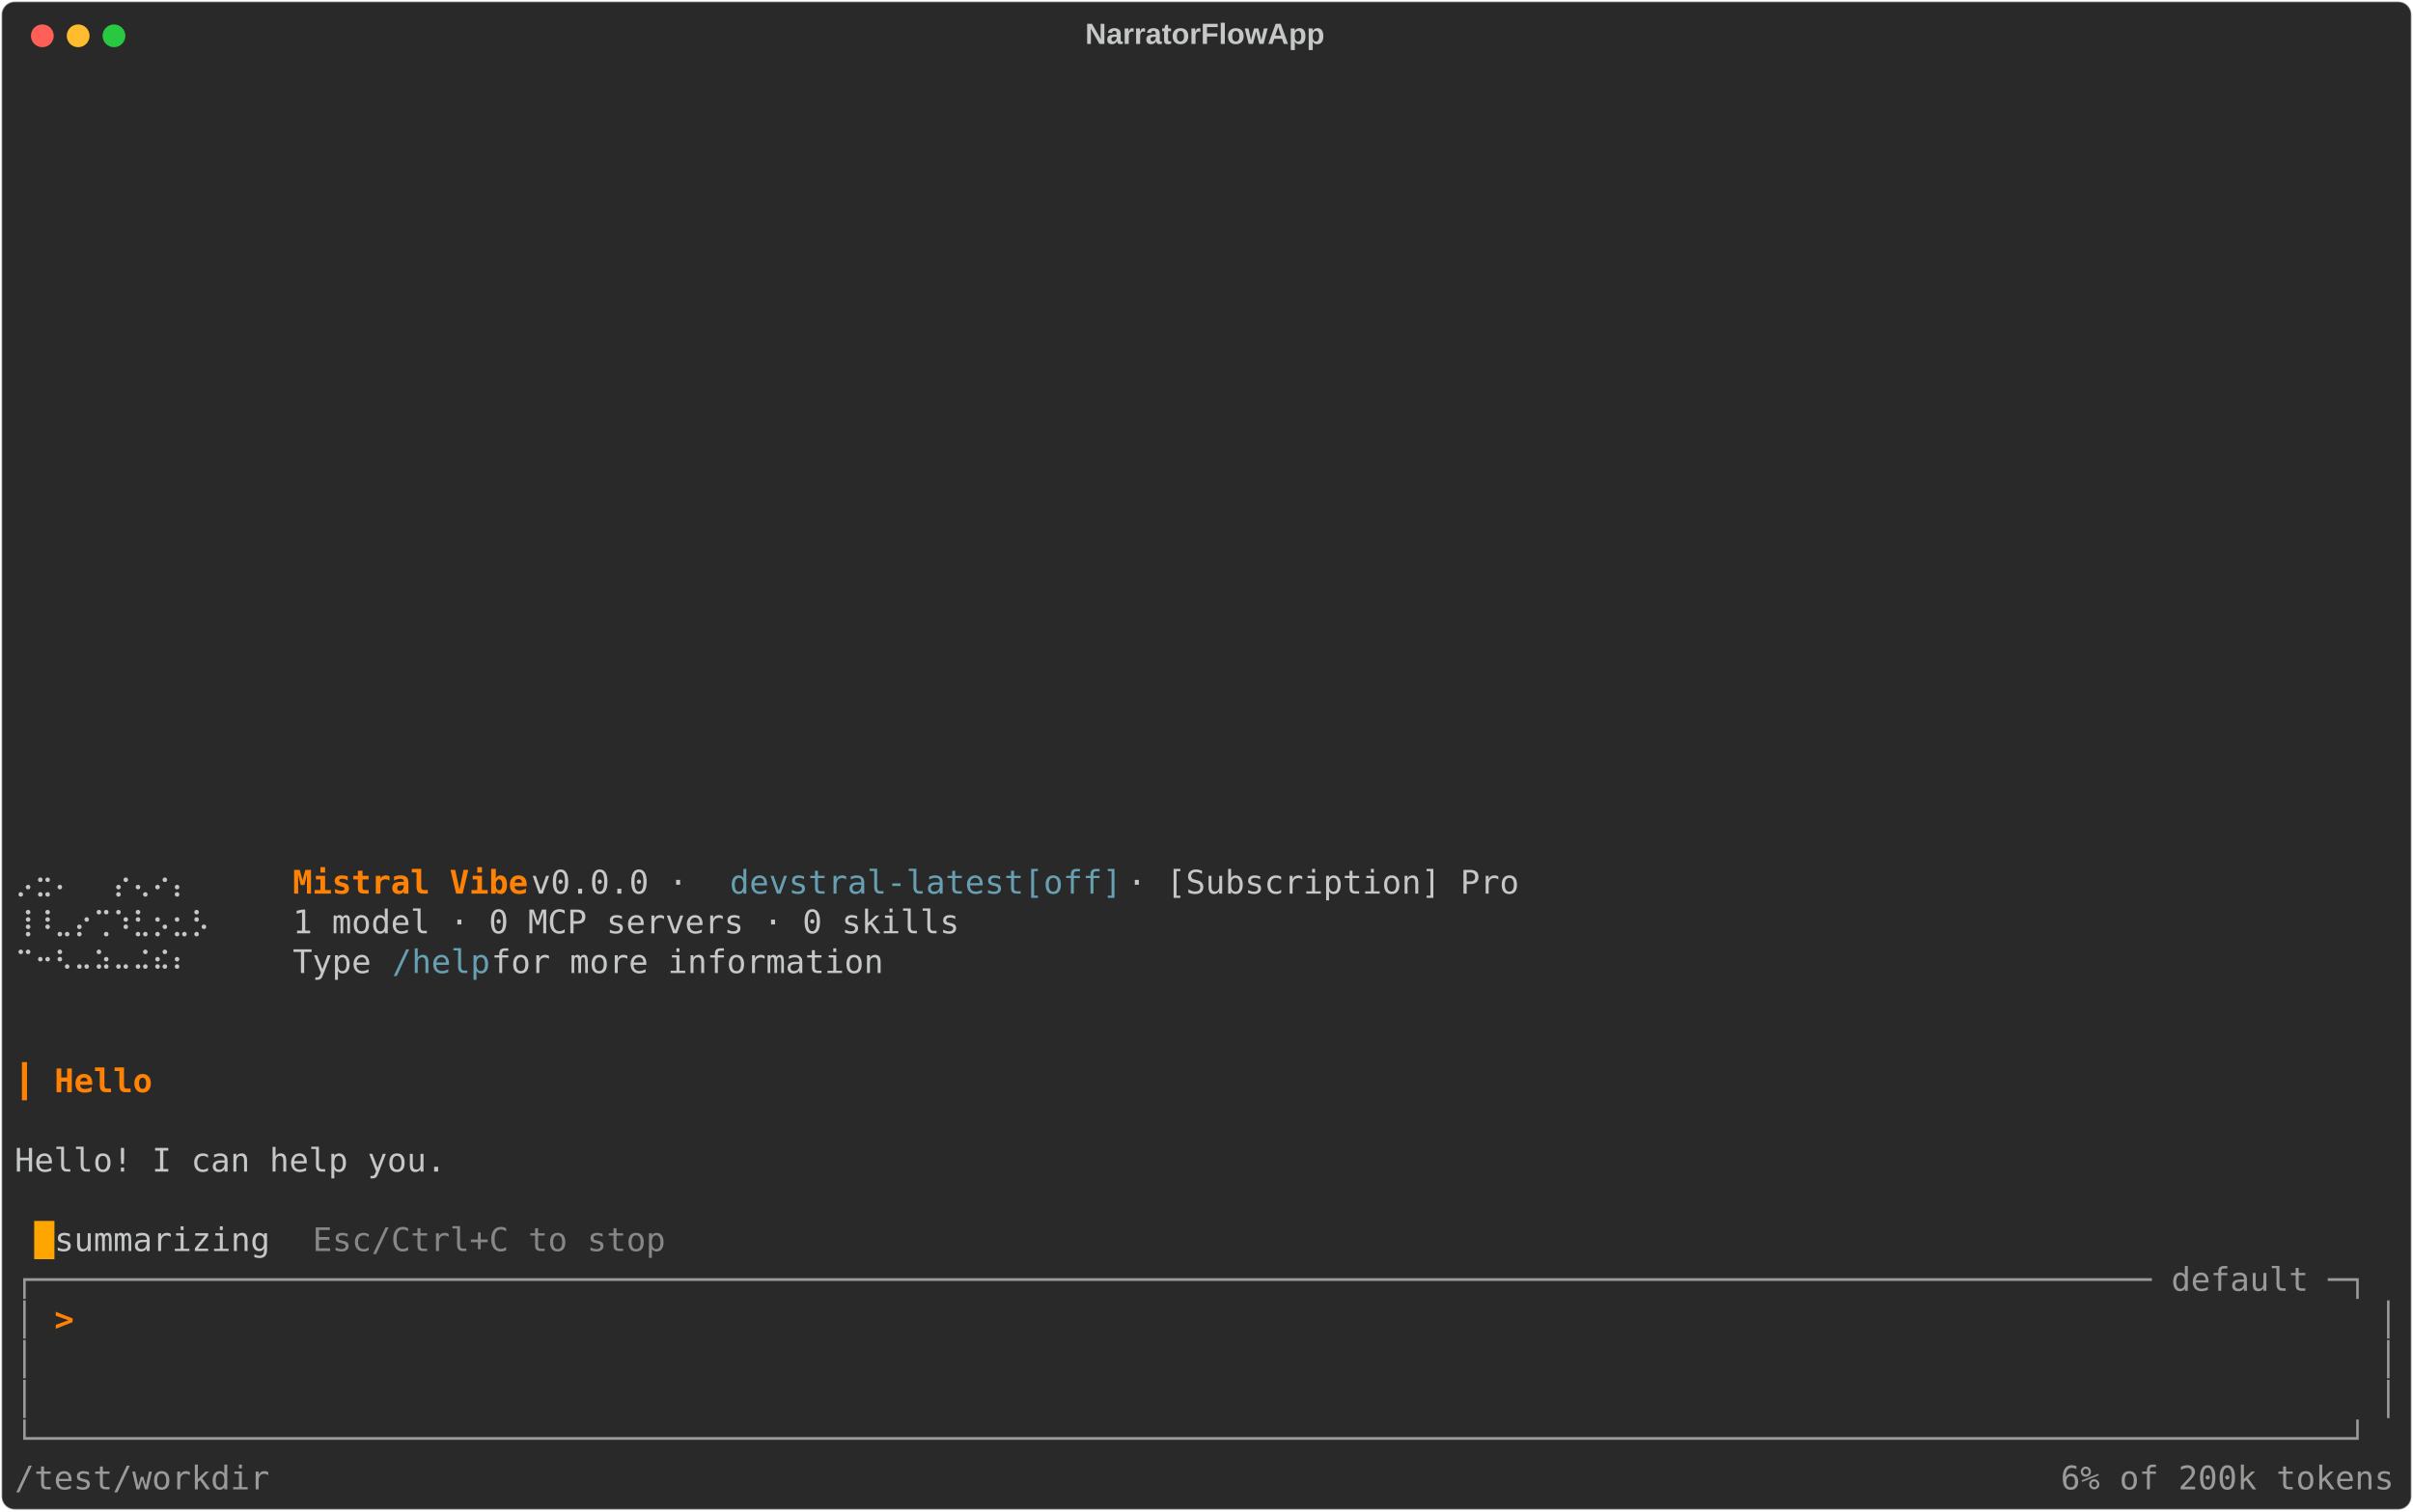
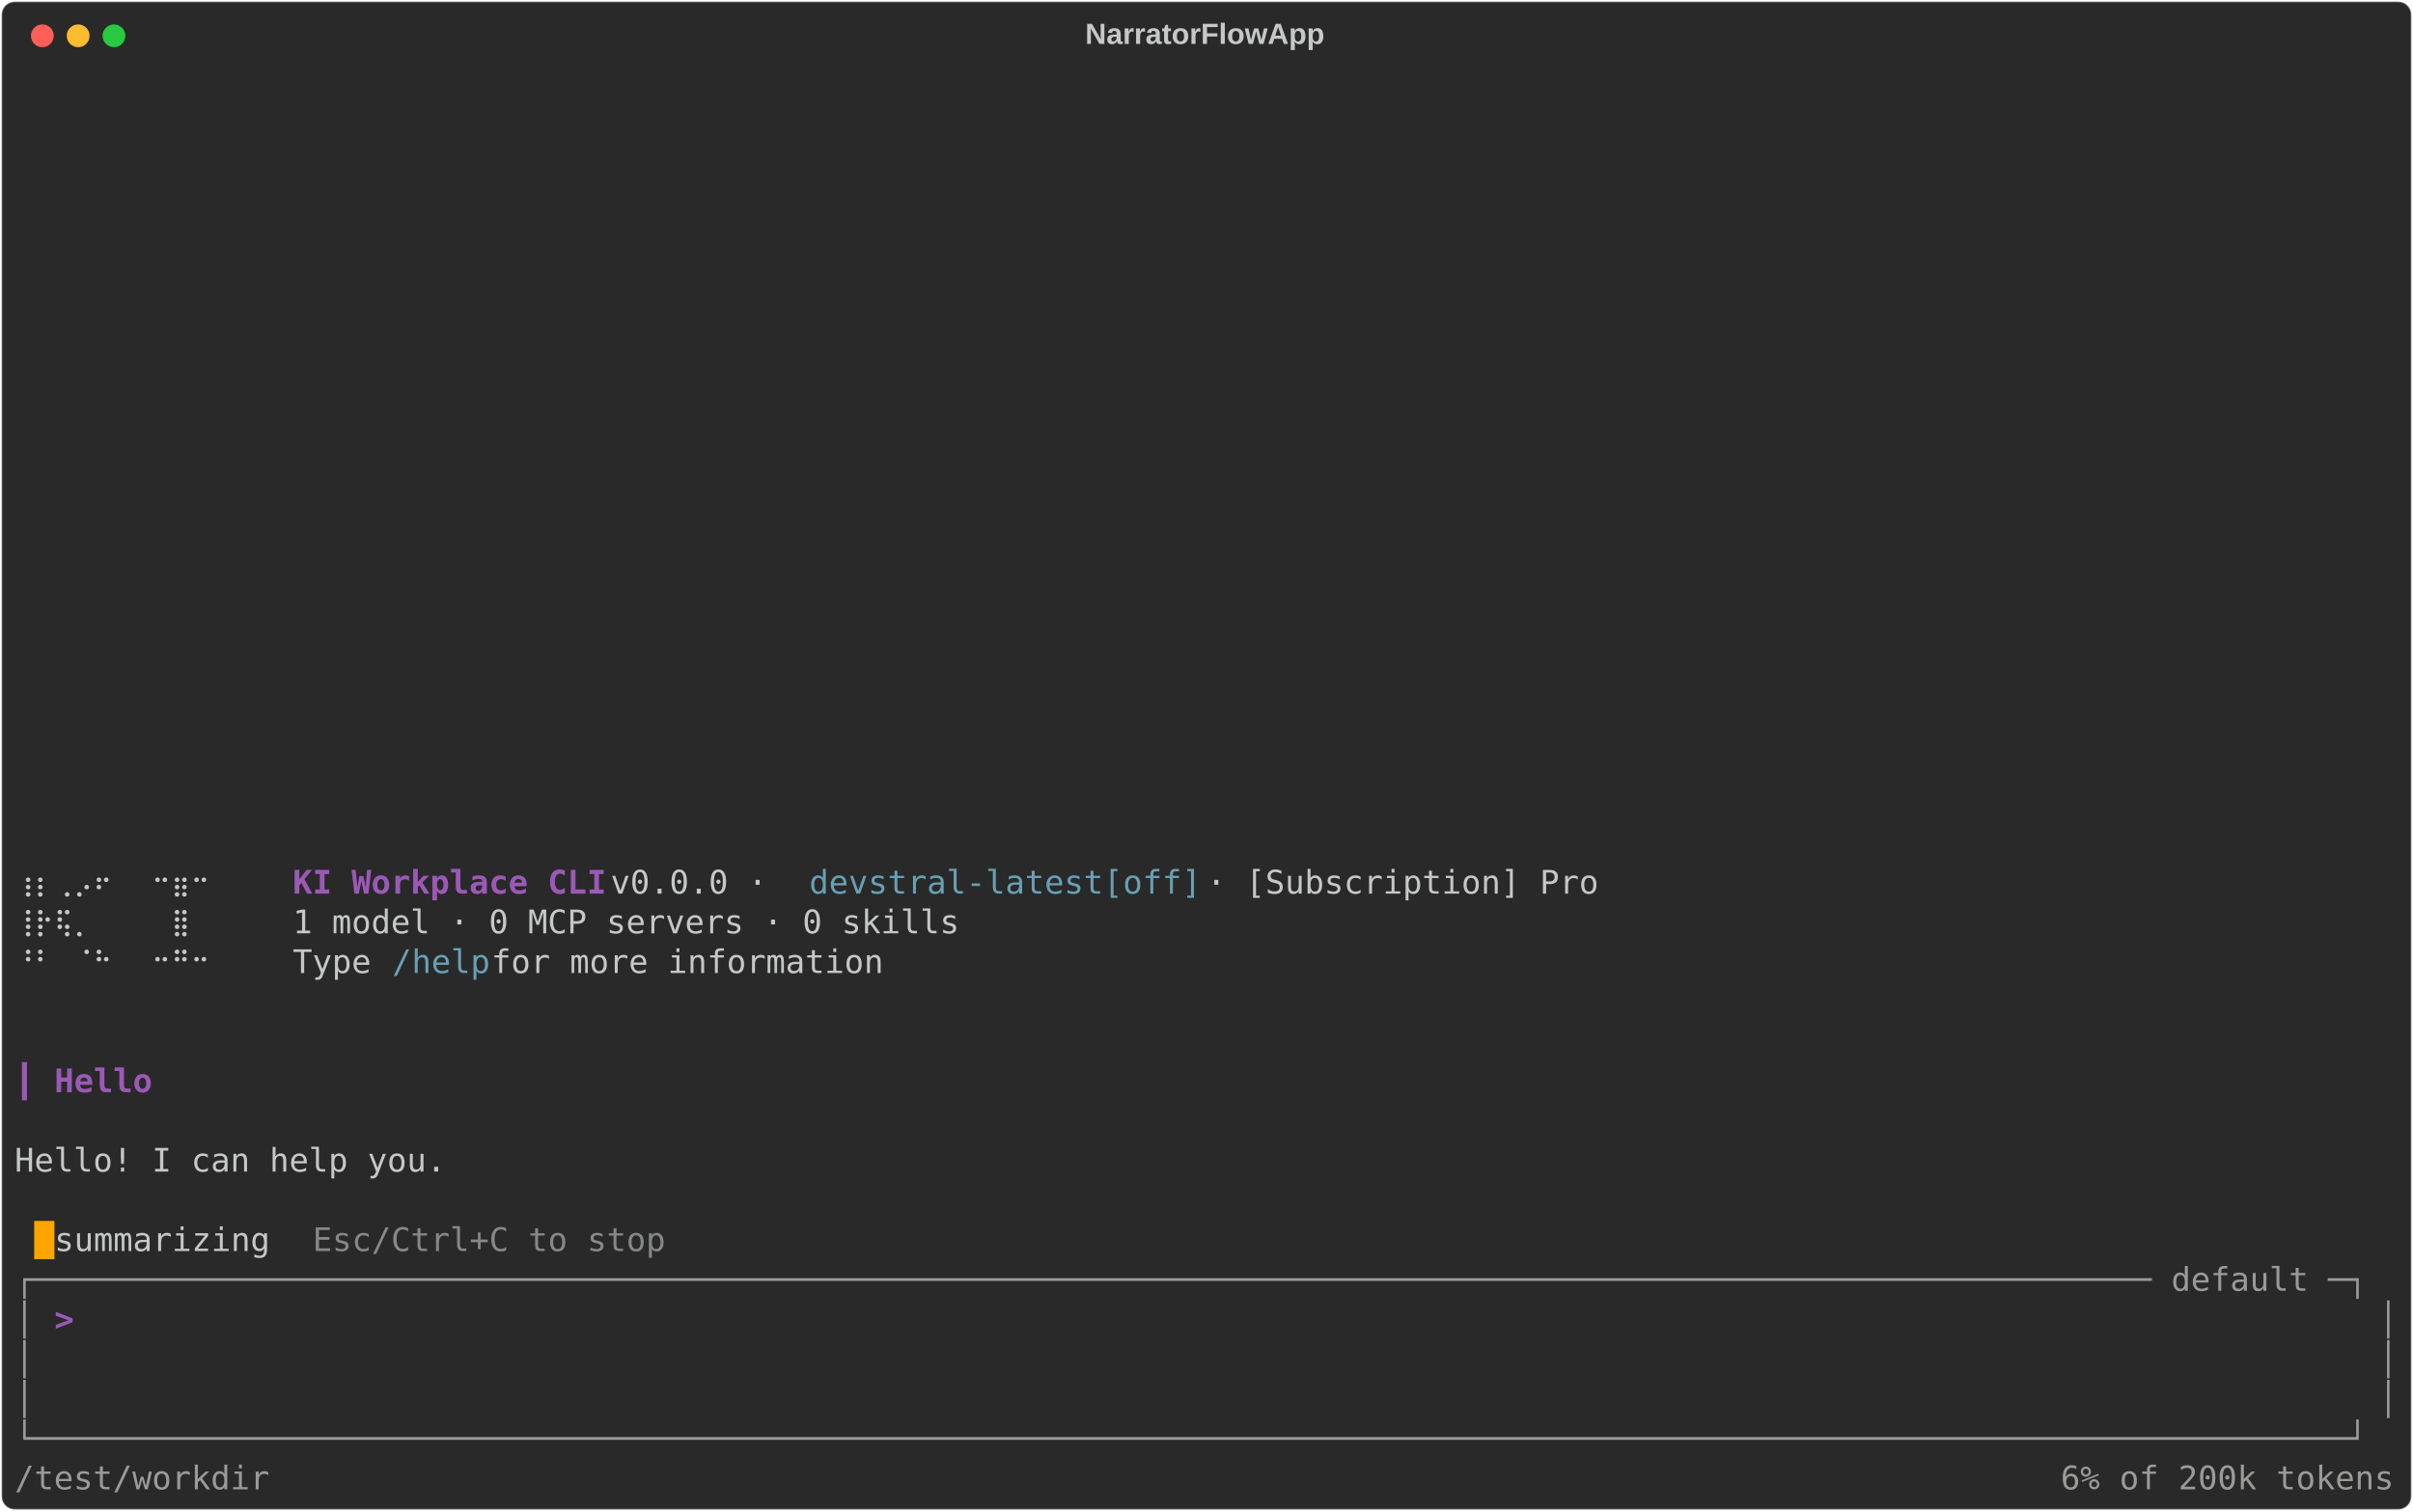
<svg xmlns="http://www.w3.org/2000/svg" class="rich-terminal" viewBox="0 0 1482 928.4">
  <style>

    @font-face {
        font-family: "Fira Code";
        src: local("FiraCode-Regular"),
                url("https://cdnjs.cloudflare.com/ajax/libs/firacode/6.2.0/woff2/FiraCode-Regular.woff2") format("woff2"),
                url("https://cdnjs.cloudflare.com/ajax/libs/firacode/6.2.0/woff/FiraCode-Regular.woff") format("woff");
        font-style: normal;
        font-weight: 400;
    }
    @font-face {
        font-family: "Fira Code";
        src: local("FiraCode-Bold"),
                url("https://cdnjs.cloudflare.com/ajax/libs/firacode/6.2.0/woff2/FiraCode-Bold.woff2") format("woff2"),
                url("https://cdnjs.cloudflare.com/ajax/libs/firacode/6.2.0/woff/FiraCode-Bold.woff") format("woff");
        font-style: bold;
        font-weight: 700;
    }

    .terminal-matrix {
        font-family: Fira Code, monospace;
        font-size: 20px;
        line-height: 24.4px;
        font-variant-east-asian: full-width;
    }

    .terminal-title {
        font-size: 18px;
        font-weight: bold;
        font-family: arial;
    }

    .terminal-r1 { fill: #c5c8c6 }
- .terminal-r2 { fill: #ff8205;font-weight: bold }
+ .terminal-r2 { fill: #9b59b6;font-weight: bold }
.terminal-r3 { fill: #68a0b3 }
- .terminal-r4 { fill: #ff8205 }
+ .terminal-r4 { fill: #9b59b6 }
.terminal-r5 { fill: #ffa500;font-weight: bold }
.terminal-r6 { fill: #868887 }
.terminal-r7 { fill: #9a9b99 }
    </style>
  <defs>
    <clipPath id="terminal-clip-terminal">
      <rect x="0" y="0" width="1463.0" height="877.4" />
    </clipPath>
    <clipPath id="terminal-line-0">
      <rect x="0" y="1.5" width="1464" height="24.65" />
    </clipPath>
    <clipPath id="terminal-line-1">
      <rect x="0" y="25.9" width="1464" height="24.65" />
    </clipPath>
    <clipPath id="terminal-line-2">
      <rect x="0" y="50.3" width="1464" height="24.65" />
    </clipPath>
    <clipPath id="terminal-line-3">
      <rect x="0" y="74.7" width="1464" height="24.65" />
    </clipPath>
    <clipPath id="terminal-line-4">
      <rect x="0" y="99.1" width="1464" height="24.65" />
    </clipPath>
    <clipPath id="terminal-line-5">
      <rect x="0" y="123.5" width="1464" height="24.65" />
    </clipPath>
    <clipPath id="terminal-line-6">
      <rect x="0" y="147.9" width="1464" height="24.65" />
    </clipPath>
    <clipPath id="terminal-line-7">
      <rect x="0" y="172.3" width="1464" height="24.65" />
    </clipPath>
    <clipPath id="terminal-line-8">
      <rect x="0" y="196.7" width="1464" height="24.65" />
    </clipPath>
    <clipPath id="terminal-line-9">
      <rect x="0" y="221.1" width="1464" height="24.65" />
    </clipPath>
    <clipPath id="terminal-line-10">
      <rect x="0" y="245.5" width="1464" height="24.65" />
    </clipPath>
    <clipPath id="terminal-line-11">
      <rect x="0" y="269.9" width="1464" height="24.65" />
    </clipPath>
    <clipPath id="terminal-line-12">
      <rect x="0" y="294.3" width="1464" height="24.65" />
    </clipPath>
    <clipPath id="terminal-line-13">
      <rect x="0" y="318.7" width="1464" height="24.65" />
    </clipPath>
    <clipPath id="terminal-line-14">
      <rect x="0" y="343.1" width="1464" height="24.65" />
    </clipPath>
    <clipPath id="terminal-line-15">
      <rect x="0" y="367.5" width="1464" height="24.65" />
    </clipPath>
    <clipPath id="terminal-line-16">
      <rect x="0" y="391.9" width="1464" height="24.65" />
    </clipPath>
    <clipPath id="terminal-line-17">
      <rect x="0" y="416.3" width="1464" height="24.65" />
    </clipPath>
    <clipPath id="terminal-line-18">
      <rect x="0" y="440.7" width="1464" height="24.65" />
    </clipPath>
    <clipPath id="terminal-line-19">
      <rect x="0" y="465.1" width="1464" height="24.65" />
    </clipPath>
    <clipPath id="terminal-line-20">
      <rect x="0" y="489.5" width="1464" height="24.65" />
    </clipPath>
    <clipPath id="terminal-line-21">
      <rect x="0" y="513.9" width="1464" height="24.65" />
    </clipPath>
    <clipPath id="terminal-line-22">
      <rect x="0" y="538.3" width="1464" height="24.65" />
    </clipPath>
    <clipPath id="terminal-line-23">
      <rect x="0" y="562.7" width="1464" height="24.65" />
    </clipPath>
    <clipPath id="terminal-line-24">
      <rect x="0" y="587.1" width="1464" height="24.65" />
    </clipPath>
    <clipPath id="terminal-line-25">
      <rect x="0" y="611.5" width="1464" height="24.65" />
    </clipPath>
    <clipPath id="terminal-line-26">
      <rect x="0" y="635.9" width="1464" height="24.65" />
    </clipPath>
    <clipPath id="terminal-line-27">
      <rect x="0" y="660.3" width="1464" height="24.65" />
    </clipPath>
    <clipPath id="terminal-line-28">
      <rect x="0" y="684.7" width="1464" height="24.65" />
    </clipPath>
    <clipPath id="terminal-line-29">
      <rect x="0" y="709.1" width="1464" height="24.65" />
    </clipPath>
    <clipPath id="terminal-line-30">
      <rect x="0" y="733.5" width="1464" height="24.65" />
    </clipPath>
    <clipPath id="terminal-line-31">
      <rect x="0" y="757.9" width="1464" height="24.65" />
    </clipPath>
    <clipPath id="terminal-line-32">
      <rect x="0" y="782.3" width="1464" height="24.65" />
    </clipPath>
    <clipPath id="terminal-line-33">
      <rect x="0" y="806.7" width="1464" height="24.65" />
    </clipPath>
    <clipPath id="terminal-line-34">
      <rect x="0" y="831.1" width="1464" height="24.65" />
    </clipPath>
  </defs>
  <rect fill="#292929" stroke="rgba(255,255,255,0.35)" stroke-width="1" x="1" y="1" width="1480" height="926.4" rx="8" />
  <text class="terminal-title" fill="#c5c8c6" text-anchor="middle" x="740" y="27">NarratorFlowApp</text>
  <g transform="translate(26,22)">
    <circle cx="0" cy="0" r="7" fill="#ff5f57" />
    <circle cx="22" cy="0" r="7" fill="#febc2e" />
    <circle cx="44" cy="0" r="7" fill="#28c840" />
  </g>
  <g transform="translate(9, 41)" clip-path="url(#terminal-clip-terminal)">
    <g class="terminal-matrix">
      <text class="terminal-r1" x="1464" y="20" textLength="12.2" clip-path="url(#terminal-line-0)">
</text>
      <text class="terminal-r1" x="1464" y="44.4" textLength="12.2" clip-path="url(#terminal-line-1)">
</text>
      <text class="terminal-r1" x="1464" y="68.8" textLength="12.2" clip-path="url(#terminal-line-2)">
</text>
      <text class="terminal-r1" x="1464" y="93.2" textLength="12.2" clip-path="url(#terminal-line-3)">
</text>
      <text class="terminal-r1" x="1464" y="117.6" textLength="12.2" clip-path="url(#terminal-line-4)">
</text>
      <text class="terminal-r1" x="1464" y="142" textLength="12.2" clip-path="url(#terminal-line-5)">
</text>
      <text class="terminal-r1" x="1464" y="166.4" textLength="12.2" clip-path="url(#terminal-line-6)">
</text>
      <text class="terminal-r1" x="1464" y="190.8" textLength="12.2" clip-path="url(#terminal-line-7)">
</text>
      <text class="terminal-r1" x="1464" y="215.2" textLength="12.2" clip-path="url(#terminal-line-8)">
</text>
      <text class="terminal-r1" x="1464" y="239.6" textLength="12.2" clip-path="url(#terminal-line-9)">
</text>
      <text class="terminal-r1" x="1464" y="264" textLength="12.2" clip-path="url(#terminal-line-10)">
</text>
      <text class="terminal-r1" x="1464" y="288.4" textLength="12.2" clip-path="url(#terminal-line-11)">
</text>
      <text class="terminal-r1" x="1464" y="312.8" textLength="12.2" clip-path="url(#terminal-line-12)">
</text>
      <text class="terminal-r1" x="1464" y="337.2" textLength="12.2" clip-path="url(#terminal-line-13)">
</text>
      <text class="terminal-r1" x="1464" y="361.6" textLength="12.2" clip-path="url(#terminal-line-14)">
</text>
      <text class="terminal-r1" x="1464" y="386" textLength="12.2" clip-path="url(#terminal-line-15)">
</text>
      <text class="terminal-r1" x="1464" y="410.4" textLength="12.2" clip-path="url(#terminal-line-16)">
</text>
      <text class="terminal-r1" x="1464" y="434.8" textLength="12.2" clip-path="url(#terminal-line-17)">
</text>
      <text class="terminal-r1" x="1464" y="459.2" textLength="12.2" clip-path="url(#terminal-line-18)">
</text>
      <text class="terminal-r1" x="1464" y="483.6" textLength="12.2" clip-path="url(#terminal-line-19)">
</text>
-       <text class="terminal-r1" x="0" y="508" textLength="134.2" clip-path="url(#terminal-line-20)">  ⡠⣒⠄  ⡔⢄⠔⡄</text>
-       <text class="terminal-r2" x="170.8" y="508" textLength="146.4" clip-path="url(#terminal-line-20)">Mistral Vibe</text>
-       <text class="terminal-r1" x="317.2" y="508" textLength="122" clip-path="url(#terminal-line-20)"> v0.0.0 · </text>
-       <text class="terminal-r3" x="439.2" y="508" textLength="244" clip-path="url(#terminal-line-20)">devstral-latest[off]</text>
-       <text class="terminal-r1" x="683.2" y="508" textLength="256.2" clip-path="url(#terminal-line-20)"> · [Subscription] Pro</text>
+       <text class="terminal-r1" x="0" y="508" textLength="134.2" clip-path="url(#terminal-line-20)">⢰⡆⢀⡠⠖  ⠒⣶⠒ </text>
+       <text class="terminal-r2" x="170.8" y="508" textLength="195.2" clip-path="url(#terminal-line-20)">KI Workplace CLI</text>
+       <text class="terminal-r1" x="366" y="508" textLength="122" clip-path="url(#terminal-line-20)"> v0.0.0 · </text>
+       <text class="terminal-r3" x="488" y="508" textLength="244" clip-path="url(#terminal-line-20)">devstral-latest[off]</text>
+       <text class="terminal-r1" x="732" y="508" textLength="256.2" clip-path="url(#terminal-line-20)"> · [Subscription] Pro</text>
      <text class="terminal-r1" x="1464" y="508" textLength="12.2" clip-path="url(#terminal-line-20)">
</text>
-       <text class="terminal-r1" x="0" y="532.4" textLength="134.2" clip-path="url(#terminal-line-21)"> ⢸⠸⣀⡔⢉⠱⣃⡢⣂⡣</text>
+       <text class="terminal-r1" x="0" y="532.4" textLength="134.2" clip-path="url(#terminal-line-21)">⢸⡗⢯⡀    ⣿  </text>
      <text class="terminal-r1" x="170.8" y="532.4" textLength="414.8" clip-path="url(#terminal-line-21)">1 model · 0 MCP servers · 0 skills</text>
      <text class="terminal-r1" x="1464" y="532.4" textLength="12.2" clip-path="url(#terminal-line-21)">
</text>
-       <text class="terminal-r1" x="0" y="556.8" textLength="134.2" clip-path="url(#terminal-line-22)">  ⠉⠒⠣⠤⠵⠤⠬⠮⠆</text>
+       <text class="terminal-r1" x="0" y="556.8" textLength="134.2" clip-path="url(#terminal-line-22)">⠘⠃ ⠈⠓  ⠒⠛⠒ </text>
      <text class="terminal-r1" x="170.8" y="556.8" textLength="61" clip-path="url(#terminal-line-22)">Type </text>
      <text class="terminal-r3" x="231.8" y="556.8" textLength="61" clip-path="url(#terminal-line-22)">/help</text>
      <text class="terminal-r1" x="292.8" y="556.8" textLength="256.2" clip-path="url(#terminal-line-22)"> for more information</text>
      <text class="terminal-r1" x="1464" y="556.8" textLength="12.2" clip-path="url(#terminal-line-22)">
</text>
      <text class="terminal-r1" x="1464" y="581.2" textLength="12.2" clip-path="url(#terminal-line-23)">
</text>
      <text class="terminal-r1" x="1464" y="605.6" textLength="12.2" clip-path="url(#terminal-line-24)">
</text>
      <text class="terminal-r4" x="0" y="630" textLength="12.2" clip-path="url(#terminal-line-25)">┃</text>
      <text class="terminal-r2" x="24.4" y="630" textLength="61" clip-path="url(#terminal-line-25)">Hello</text>
      <text class="terminal-r1" x="1464" y="630" textLength="12.2" clip-path="url(#terminal-line-25)">
</text>
      <text class="terminal-r1" x="1464" y="654.4" textLength="12.2" clip-path="url(#terminal-line-26)">
</text>
      <text class="terminal-r1" x="0" y="678.8" textLength="268.4" clip-path="url(#terminal-line-27)">Hello! I can help you.</text>
      <text class="terminal-r1" x="1464" y="678.8" textLength="12.2" clip-path="url(#terminal-line-27)">
</text>
      <text class="terminal-r1" x="1464" y="703.2" textLength="12.2" clip-path="url(#terminal-line-28)">
</text>
      <text class="terminal-r5" x="12.2" y="727.6" textLength="12.2" clip-path="url(#terminal-line-29)">█</text>
      <text class="terminal-r1" x="24.4" y="727.6" textLength="158.6" clip-path="url(#terminal-line-29)"> summarizing </text>
      <text class="terminal-r6" x="183" y="727.6" textLength="219.6" clip-path="url(#terminal-line-29)">Esc/Ctrl+C to stop</text>
      <text class="terminal-r1" x="1464" y="727.6" textLength="12.2" clip-path="url(#terminal-line-29)">
</text>
      <text class="terminal-r7" x="0" y="752" textLength="1464" clip-path="url(#terminal-line-30)">┌──────────────────────────────────────────────────────────────────────────────────────────────────────────── default ─┐</text>
      <text class="terminal-r1" x="1464" y="752" textLength="12.2" clip-path="url(#terminal-line-30)">
</text>
      <text class="terminal-r7" x="0" y="776.4" textLength="12.2" clip-path="url(#terminal-line-31)">│</text>
      <text class="terminal-r2" x="24.4" y="776.4" textLength="12.2" clip-path="url(#terminal-line-31)">&gt;</text>
      <text class="terminal-r7" x="1451.8" y="776.4" textLength="12.2" clip-path="url(#terminal-line-31)">│</text>
      <text class="terminal-r1" x="1464" y="776.4" textLength="12.2" clip-path="url(#terminal-line-31)">
</text>
      <text class="terminal-r7" x="0" y="800.8" textLength="12.2" clip-path="url(#terminal-line-32)">│</text>
      <text class="terminal-r7" x="1451.8" y="800.8" textLength="12.2" clip-path="url(#terminal-line-32)">│</text>
      <text class="terminal-r1" x="1464" y="800.8" textLength="12.2" clip-path="url(#terminal-line-32)">
</text>
      <text class="terminal-r7" x="0" y="825.2" textLength="12.2" clip-path="url(#terminal-line-33)">│</text>
      <text class="terminal-r7" x="1451.8" y="825.2" textLength="12.2" clip-path="url(#terminal-line-33)">│</text>
      <text class="terminal-r1" x="1464" y="825.2" textLength="12.2" clip-path="url(#terminal-line-33)">
</text>
      <text class="terminal-r7" x="0" y="849.6" textLength="1464" clip-path="url(#terminal-line-34)">└──────────────────────────────────────────────────────────────────────────────────────────────────────────────────────┘</text>
      <text class="terminal-r1" x="1464" y="849.6" textLength="12.2" clip-path="url(#terminal-line-34)">
</text>
      <text class="terminal-r7" x="0" y="874" textLength="158.6" clip-path="url(#terminal-line-35)">/test/workdir</text>
      <text class="terminal-r7" x="1256.6" y="874" textLength="207.4" clip-path="url(#terminal-line-35)">6% of 200k tokens</text>
    </g>
  </g>
</svg>
